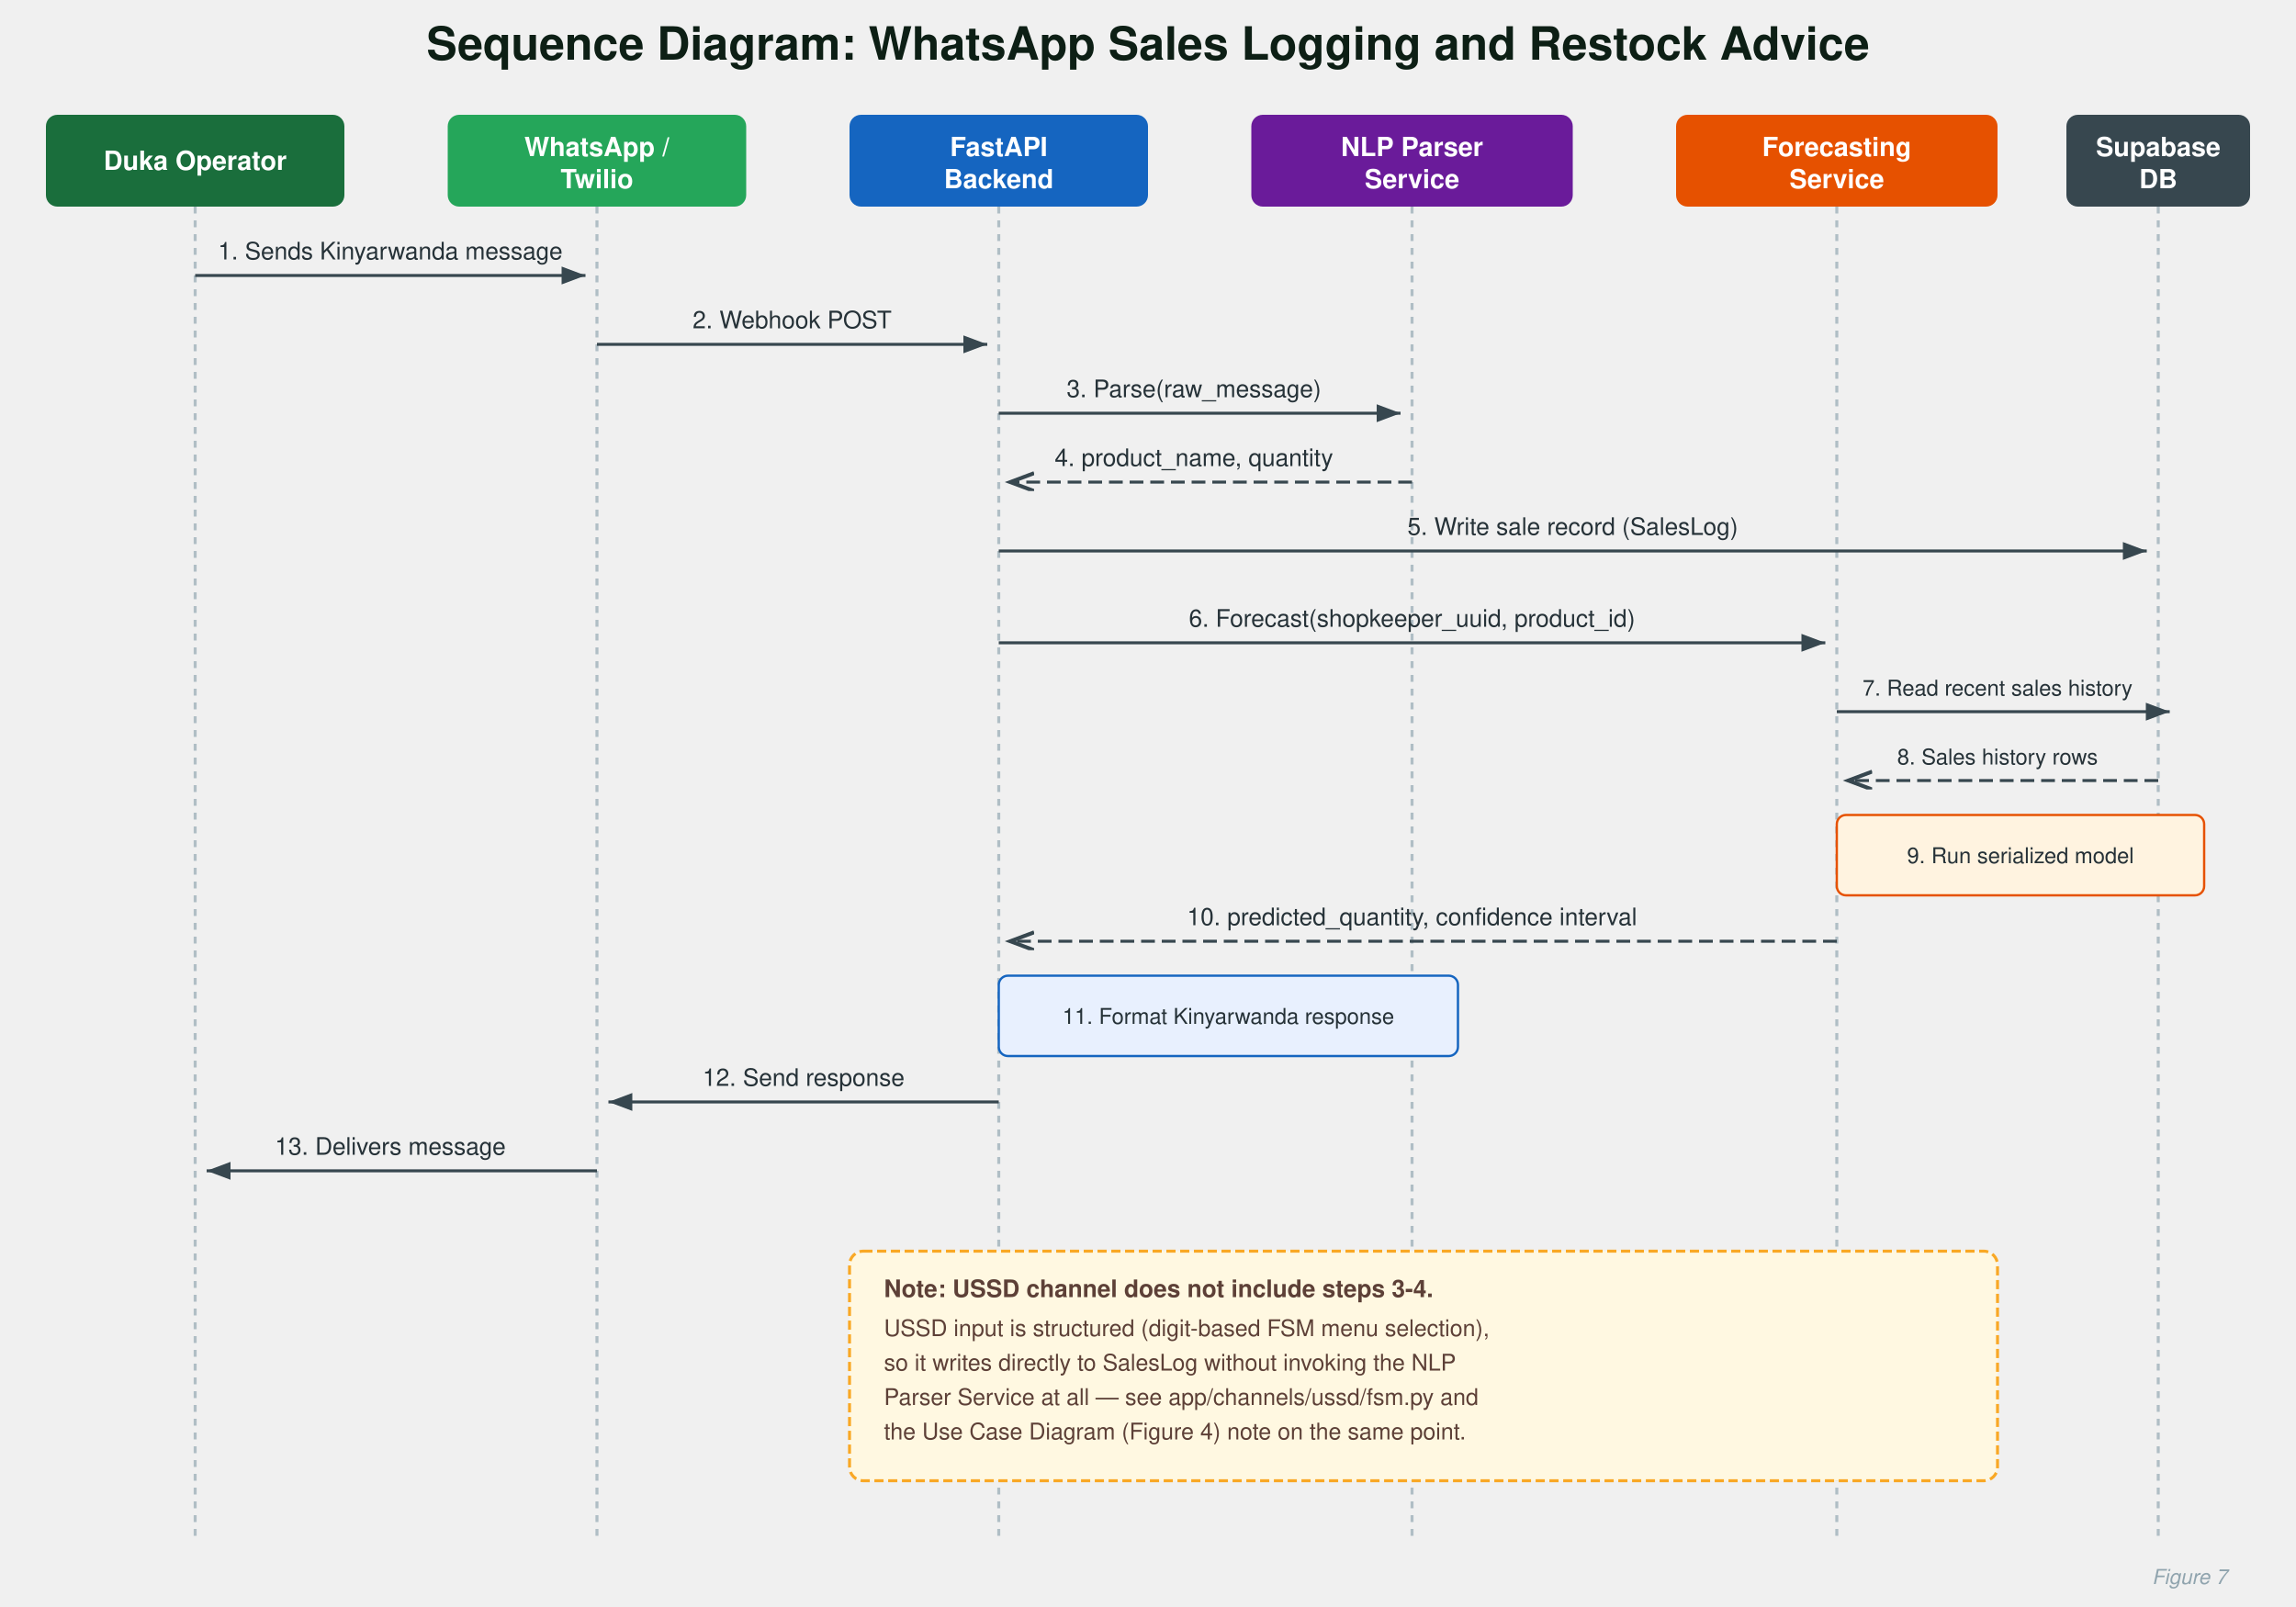
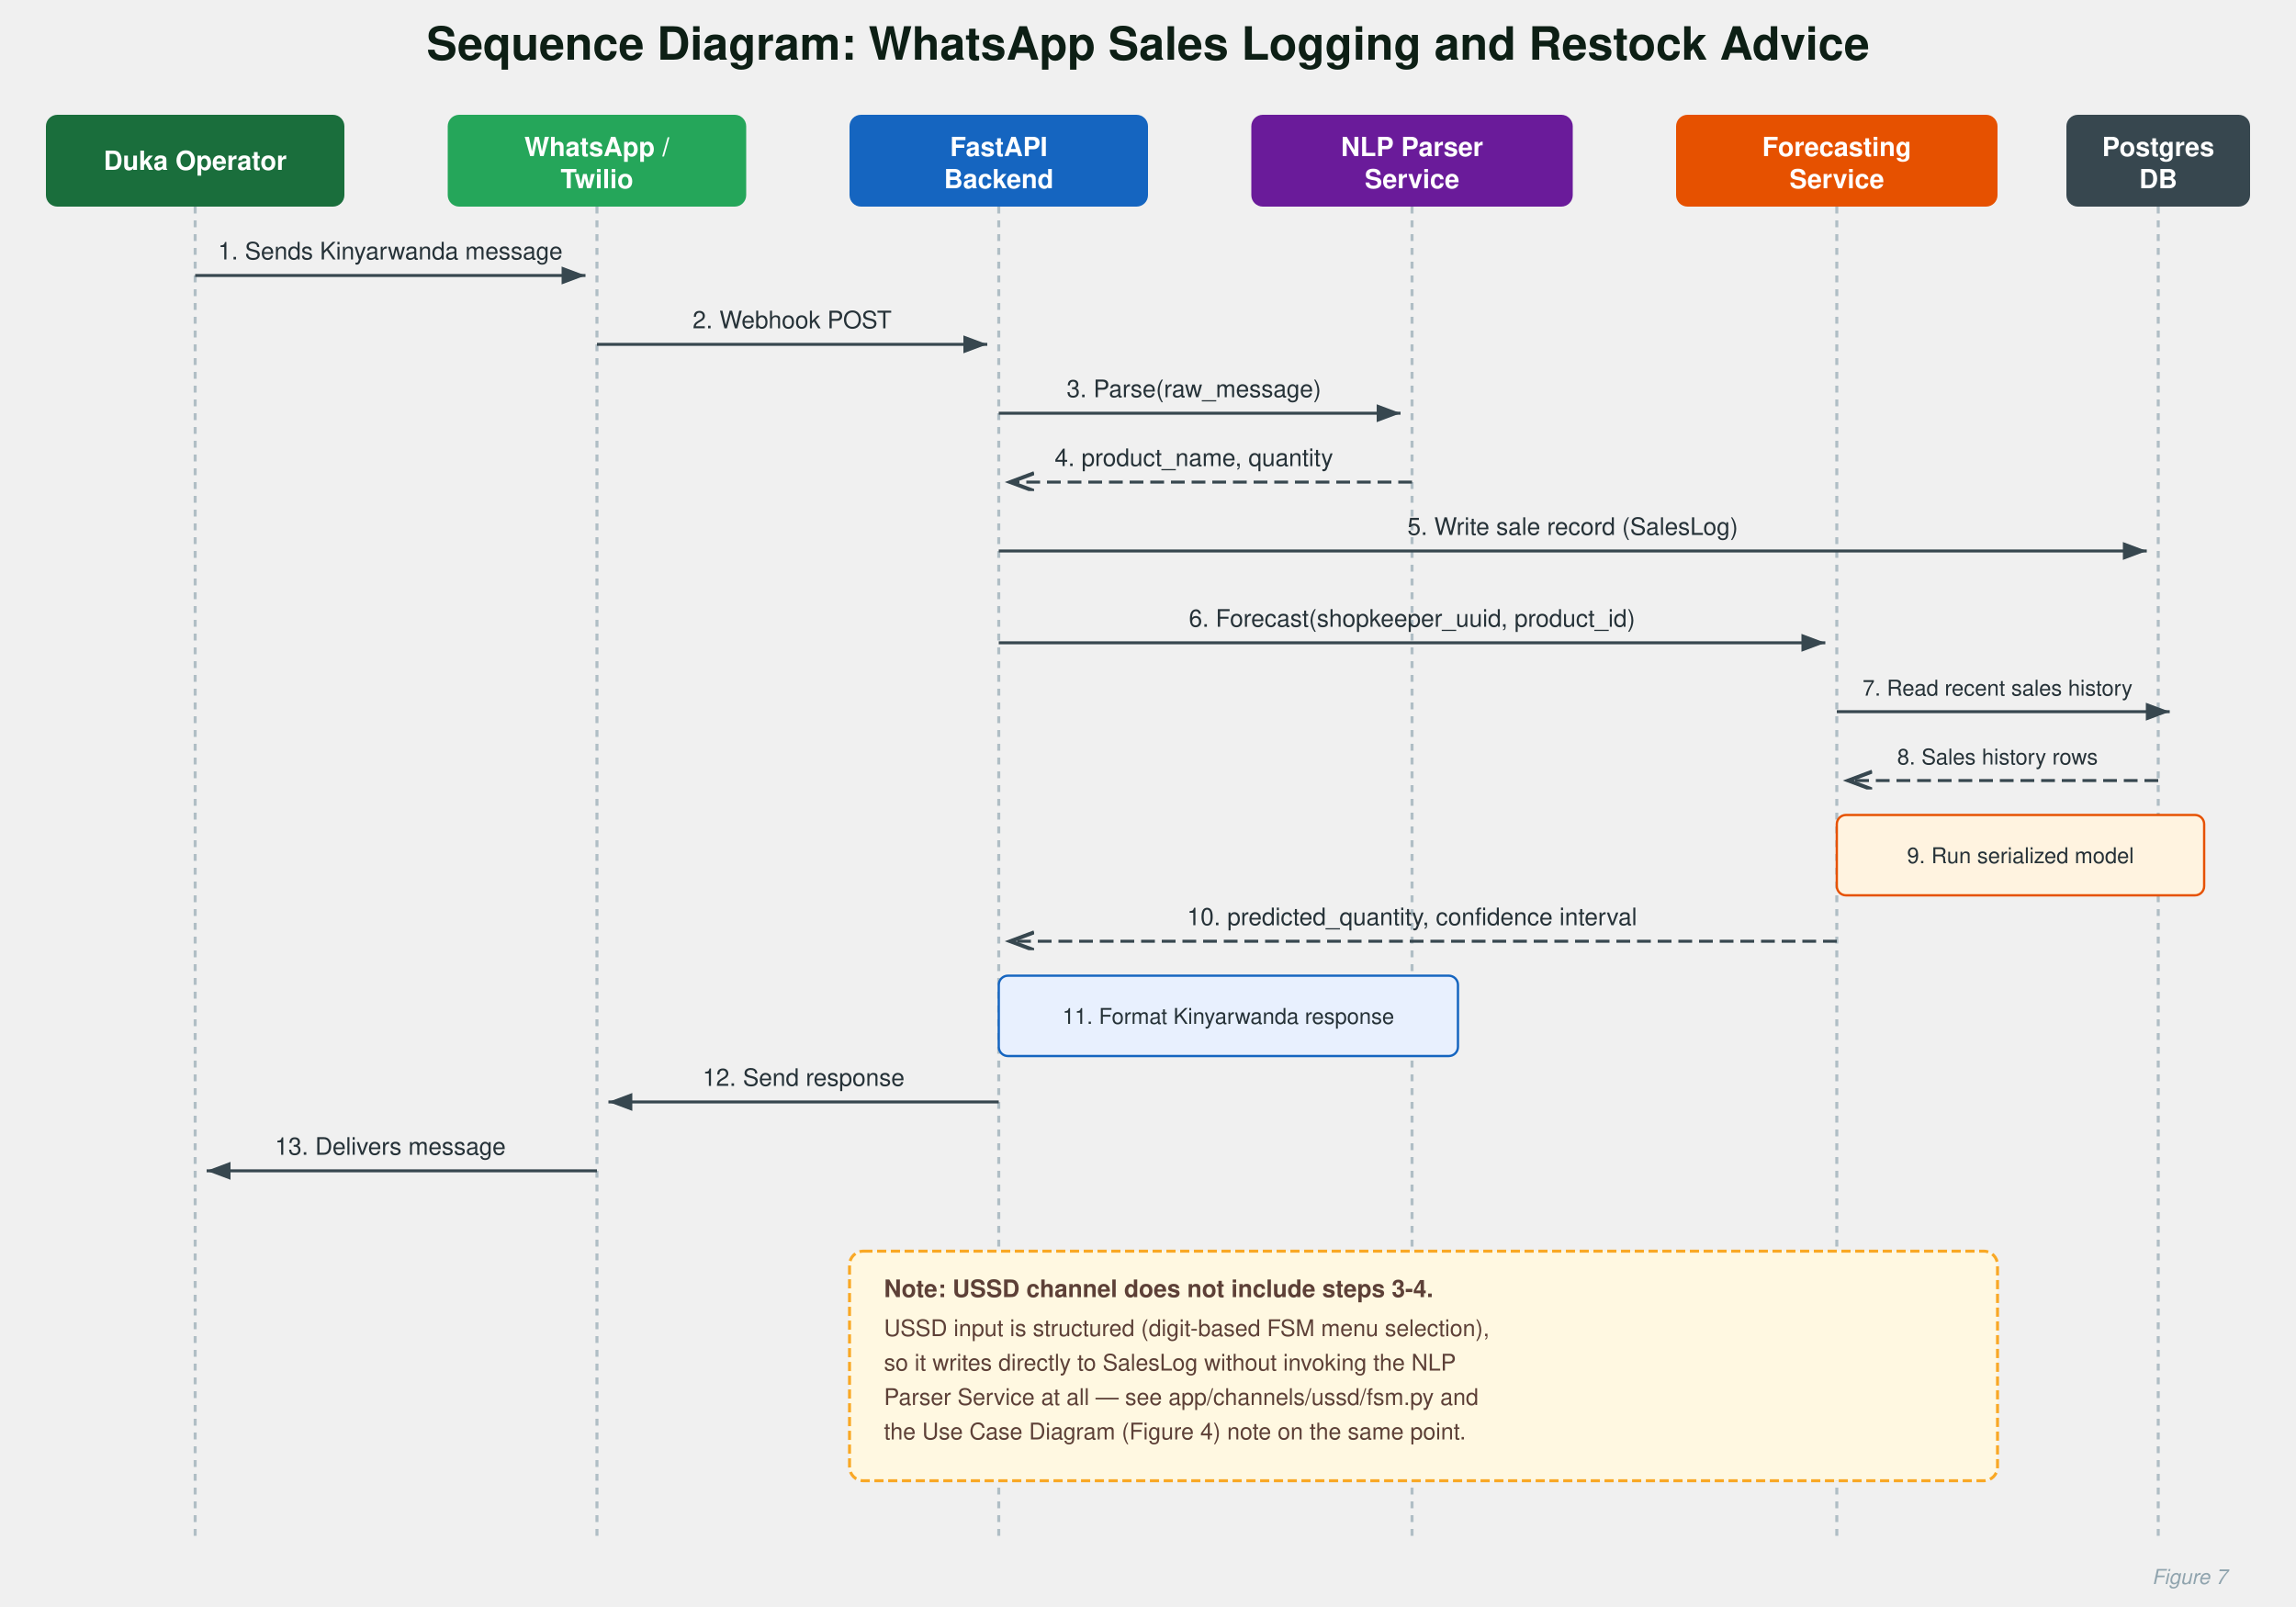
<svg xmlns="http://www.w3.org/2000/svg" viewBox="0 0 1000 700" font-family="Helvetica, Arial, sans-serif">
  <defs>
    <marker id="arrowSeq" markerWidth="10" markerHeight="10" refX="8" refY="3" orient="auto" markerUnits="strokeWidth">
      <path d="M0,0 L8,3 L0,6 Z" fill="#37474f" />
    </marker>
    <marker id="arrowSeqOpen" markerWidth="10" markerHeight="10" refX="8" refY="3" orient="auto" markerUnits="strokeWidth">
      <path d="M0,0 L8,3 L0,6" fill="none" stroke="#37474f" stroke-width="1.3" />
    </marker>
  </defs>
  <text x="500" y="26" text-anchor="middle" font-size="20" font-weight="bold" fill="#0d1f15">Sequence Diagram: WhatsApp Sales Logging and Restock Advice</text>
  <g font-size="11.5" font-weight="bold" text-anchor="middle">
    <rect x="20" y="50" width="130" height="40" rx="5" fill="#1a6e3c" />
    <text x="85" y="74" fill="white">Duka Operator</text>
    <rect x="195" y="50" width="130" height="40" rx="5" fill="#25a65a" />
    <text x="260" y="68" fill="white">WhatsApp /</text>
    <text x="260" y="82" fill="white">Twilio</text>
    <rect x="370" y="50" width="130" height="40" rx="5" fill="#1565c0" />
    <text x="435" y="68" fill="white">FastAPI</text>
    <text x="435" y="82" fill="white">Backend</text>
    <rect x="545" y="50" width="140" height="40" rx="5" fill="#6a1b9a" />
    <text x="615" y="68" fill="white">NLP Parser</text>
    <text x="615" y="82" fill="white">Service</text>
    <rect x="730" y="50" width="140" height="40" rx="5" fill="#e65100" />
    <text x="800" y="68" fill="white">Forecasting</text>
    <text x="800" y="82" fill="white">Service</text>
    <rect x="900" y="50" width="80" height="40" rx="5" fill="#37474f" />
-     <text x="940" y="68" fill="white">Supabase</text>
+     <text x="940" y="68" fill="white">Postgres</text>
    <text x="940" y="82" fill="white">DB</text>
  </g>
  <g stroke="#b0bec5" stroke-width="1.3" stroke-dasharray="3,3">
    <line x1="85" y1="90" x2="85" y2="670" />
    <line x1="260" y1="90" x2="260" y2="670" />
    <line x1="435" y1="90" x2="435" y2="670" />
    <line x1="615" y1="90" x2="615" y2="670" />
    <line x1="800" y1="90" x2="800" y2="670" />
    <line x1="940" y1="90" x2="940" y2="670" />
  </g>
  <g font-size="10.5" fill="#263238">
    <line x1="85" y1="120" x2="255" y2="120" stroke="#37474f" stroke-width="1.3" marker-end="url(#arrowSeq)" />
    <text x="170" y="113" text-anchor="middle">1. Sends Kinyarwanda message</text>
    <line x1="260" y1="150" x2="430" y2="150" stroke="#37474f" stroke-width="1.3" marker-end="url(#arrowSeq)" />
    <text x="345" y="143" text-anchor="middle">2. Webhook POST</text>
    <line x1="435" y1="180" x2="610" y2="180" stroke="#37474f" stroke-width="1.3" marker-end="url(#arrowSeq)" />
    <text x="520" y="173" text-anchor="middle">3. Parse(raw_message)</text>
    <line x1="615" y1="210" x2="440" y2="210" stroke="#37474f" stroke-width="1.3" stroke-dasharray="6,3" marker-end="url(#arrowSeqOpen)" />
    <text x="520" y="203" text-anchor="middle">4. product_name, quantity</text>
    <line x1="435" y1="240" x2="935" y2="240" stroke="#37474f" stroke-width="1.3" marker-end="url(#arrowSeq)" />
    <text x="685" y="233" text-anchor="middle">5. Write sale record (SalesLog)</text>
    <line x1="435" y1="280" x2="795" y2="280" stroke="#37474f" stroke-width="1.3" marker-end="url(#arrowSeq)" />
    <text x="615" y="273" text-anchor="middle">6. Forecast(shopkeeper_uuid, product_id)</text>
    <line x1="800" y1="310" x2="945" y2="310" stroke="#37474f" stroke-width="1.3" marker-end="url(#arrowSeq)" />
    <text x="870" y="303" text-anchor="middle" font-size="9.5">7. Read recent sales history</text>
    <line x1="940" y1="340" x2="805" y2="340" stroke="#37474f" stroke-width="1.3" stroke-dasharray="6,3" marker-end="url(#arrowSeqOpen)" />
    <text x="870" y="333" text-anchor="middle" font-size="9.5">8. Sales history rows</text>
    <rect x="800" y="355" width="160" height="35" fill="#fff3e0" stroke="#e65100" stroke-width="1" rx="4" />
    <text x="880" y="376" text-anchor="middle" font-size="9.5">9. Run serialized model</text>
    <line x1="800" y1="410" x2="440" y2="410" stroke="#37474f" stroke-width="1.3" stroke-dasharray="6,3" marker-end="url(#arrowSeqOpen)" />
    <text x="615" y="403" text-anchor="middle">10. predicted_quantity, confidence interval</text>
    <rect x="435" y="425" width="200" height="35" fill="#e8f0fe" stroke="#1565c0" stroke-width="1" rx="4" />
    <text x="535" y="446" text-anchor="middle" font-size="9.5">11. Format Kinyarwanda response</text>
    <line x1="435" y1="480" x2="265" y2="480" stroke="#37474f" stroke-width="1.3" marker-end="url(#arrowSeq)" />
    <text x="350" y="473" text-anchor="middle">12. Send response</text>
    <line x1="260" y1="510" x2="90" y2="510" stroke="#37474f" stroke-width="1.3" marker-end="url(#arrowSeq)" />
    <text x="170" y="503" text-anchor="middle">13. Delivers message</text>
  </g>
  <rect x="370" y="545" width="500" height="100" rx="6" fill="#fff8e1" stroke="#f9a825" stroke-width="1.3" stroke-dasharray="4,2" />
  <text x="385" y="565" font-size="10.5" fill="#5d4037" font-weight="bold">Note: USSD channel does not include steps 3-4.</text>
  <text x="385" y="582" font-size="10" fill="#5d4037">USSD input is structured (digit-based FSM menu selection),</text>
  <text x="385" y="597" font-size="10" fill="#5d4037">so it writes directly to SalesLog without invoking the NLP</text>
  <text x="385" y="612" font-size="10" fill="#5d4037">Parser Service at all — see app/channels/ussd/fsm.py and</text>
  <text x="385" y="627" font-size="10" fill="#5d4037">the Use Case Diagram (Figure 4) note on the same point.</text>
  <text x="970" y="690" text-anchor="end" font-size="9" fill="#90a4ae" font-style="italic">Figure 7</text>
</svg>
